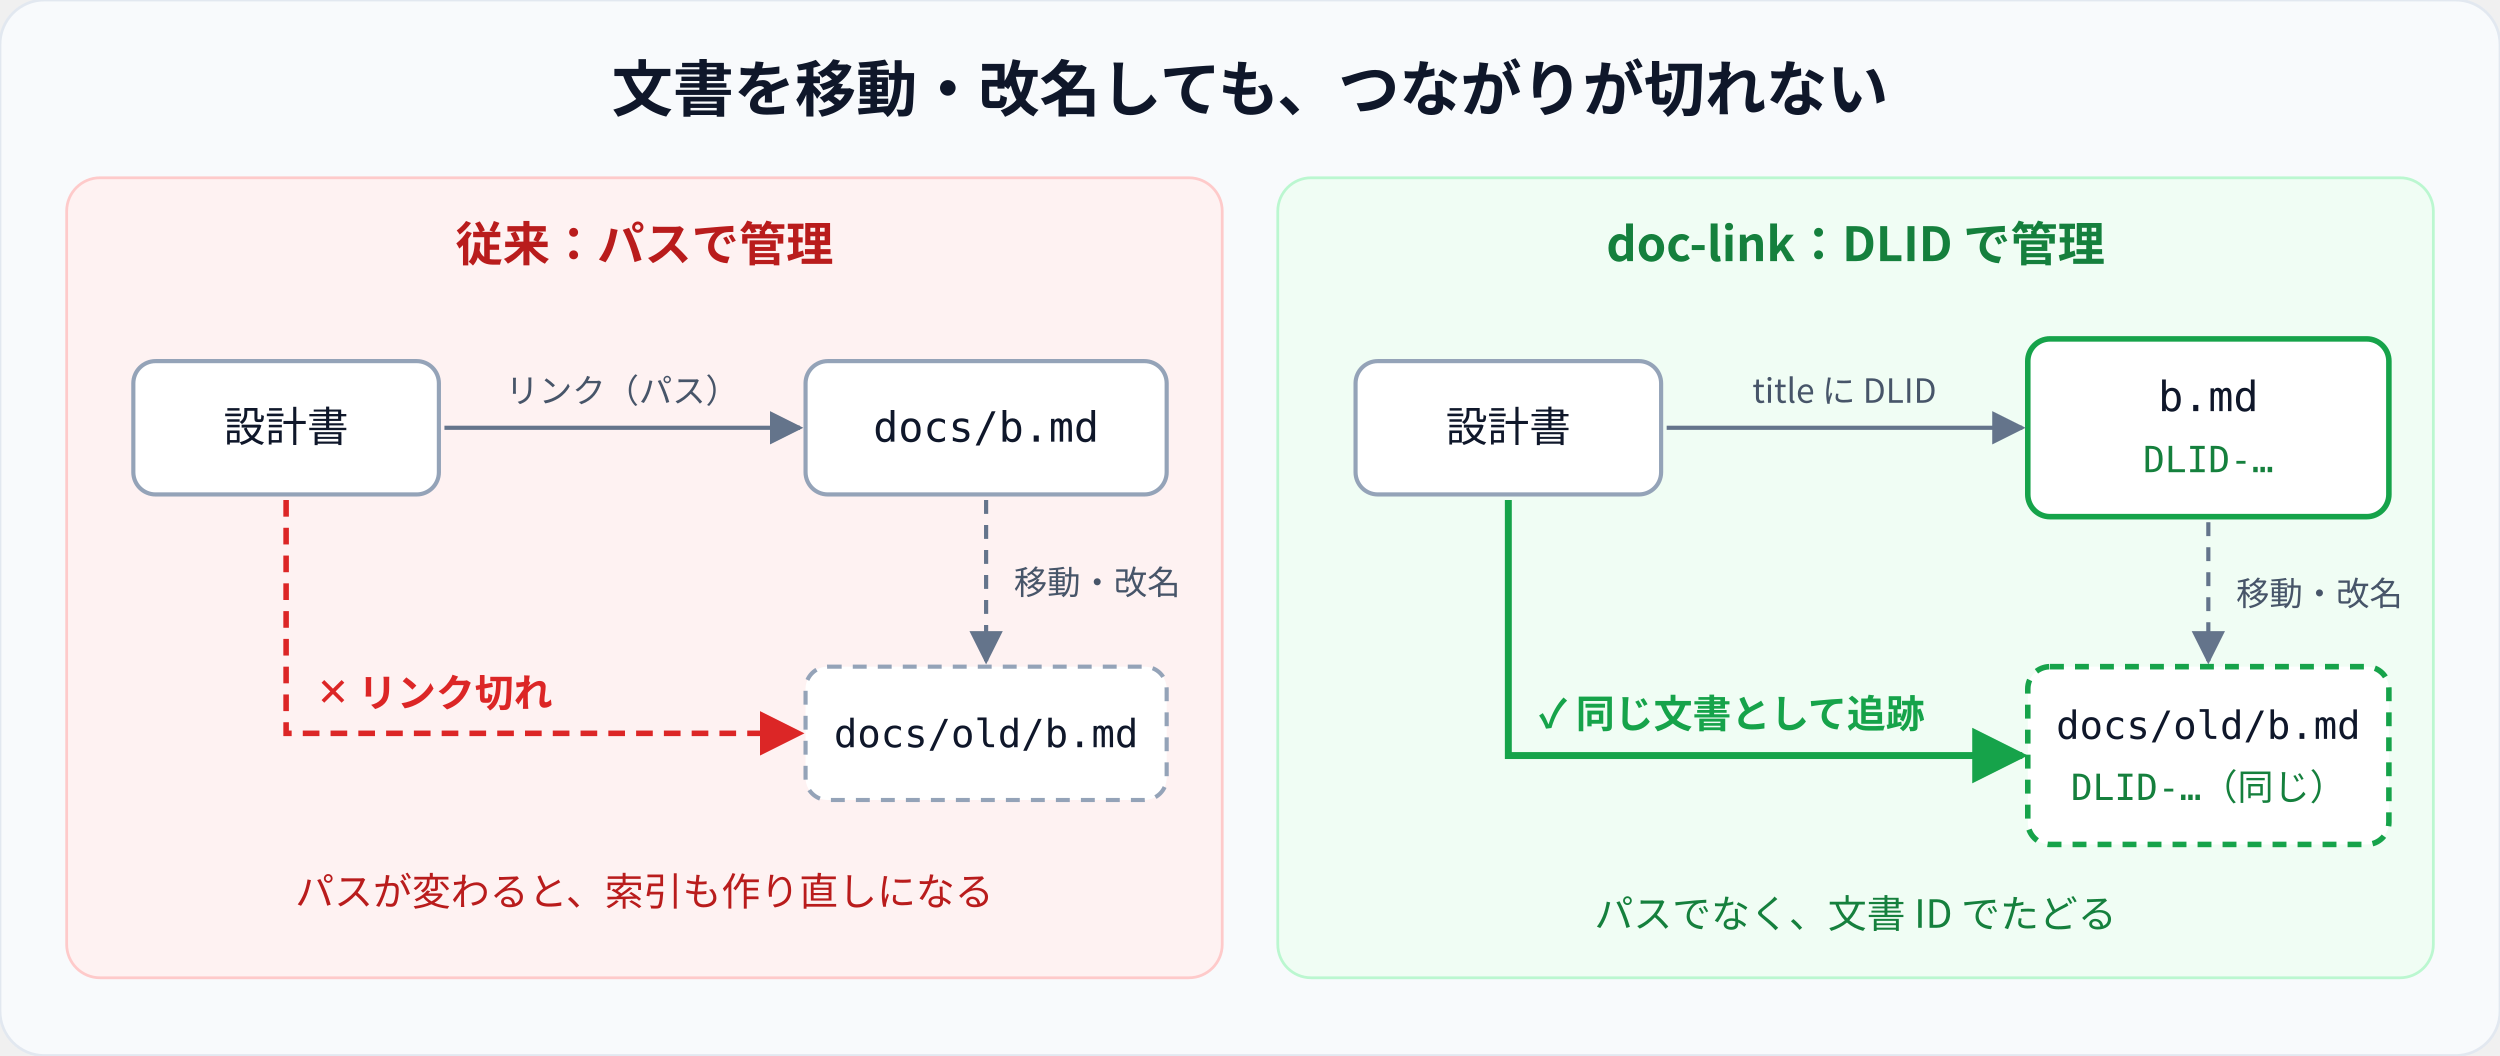
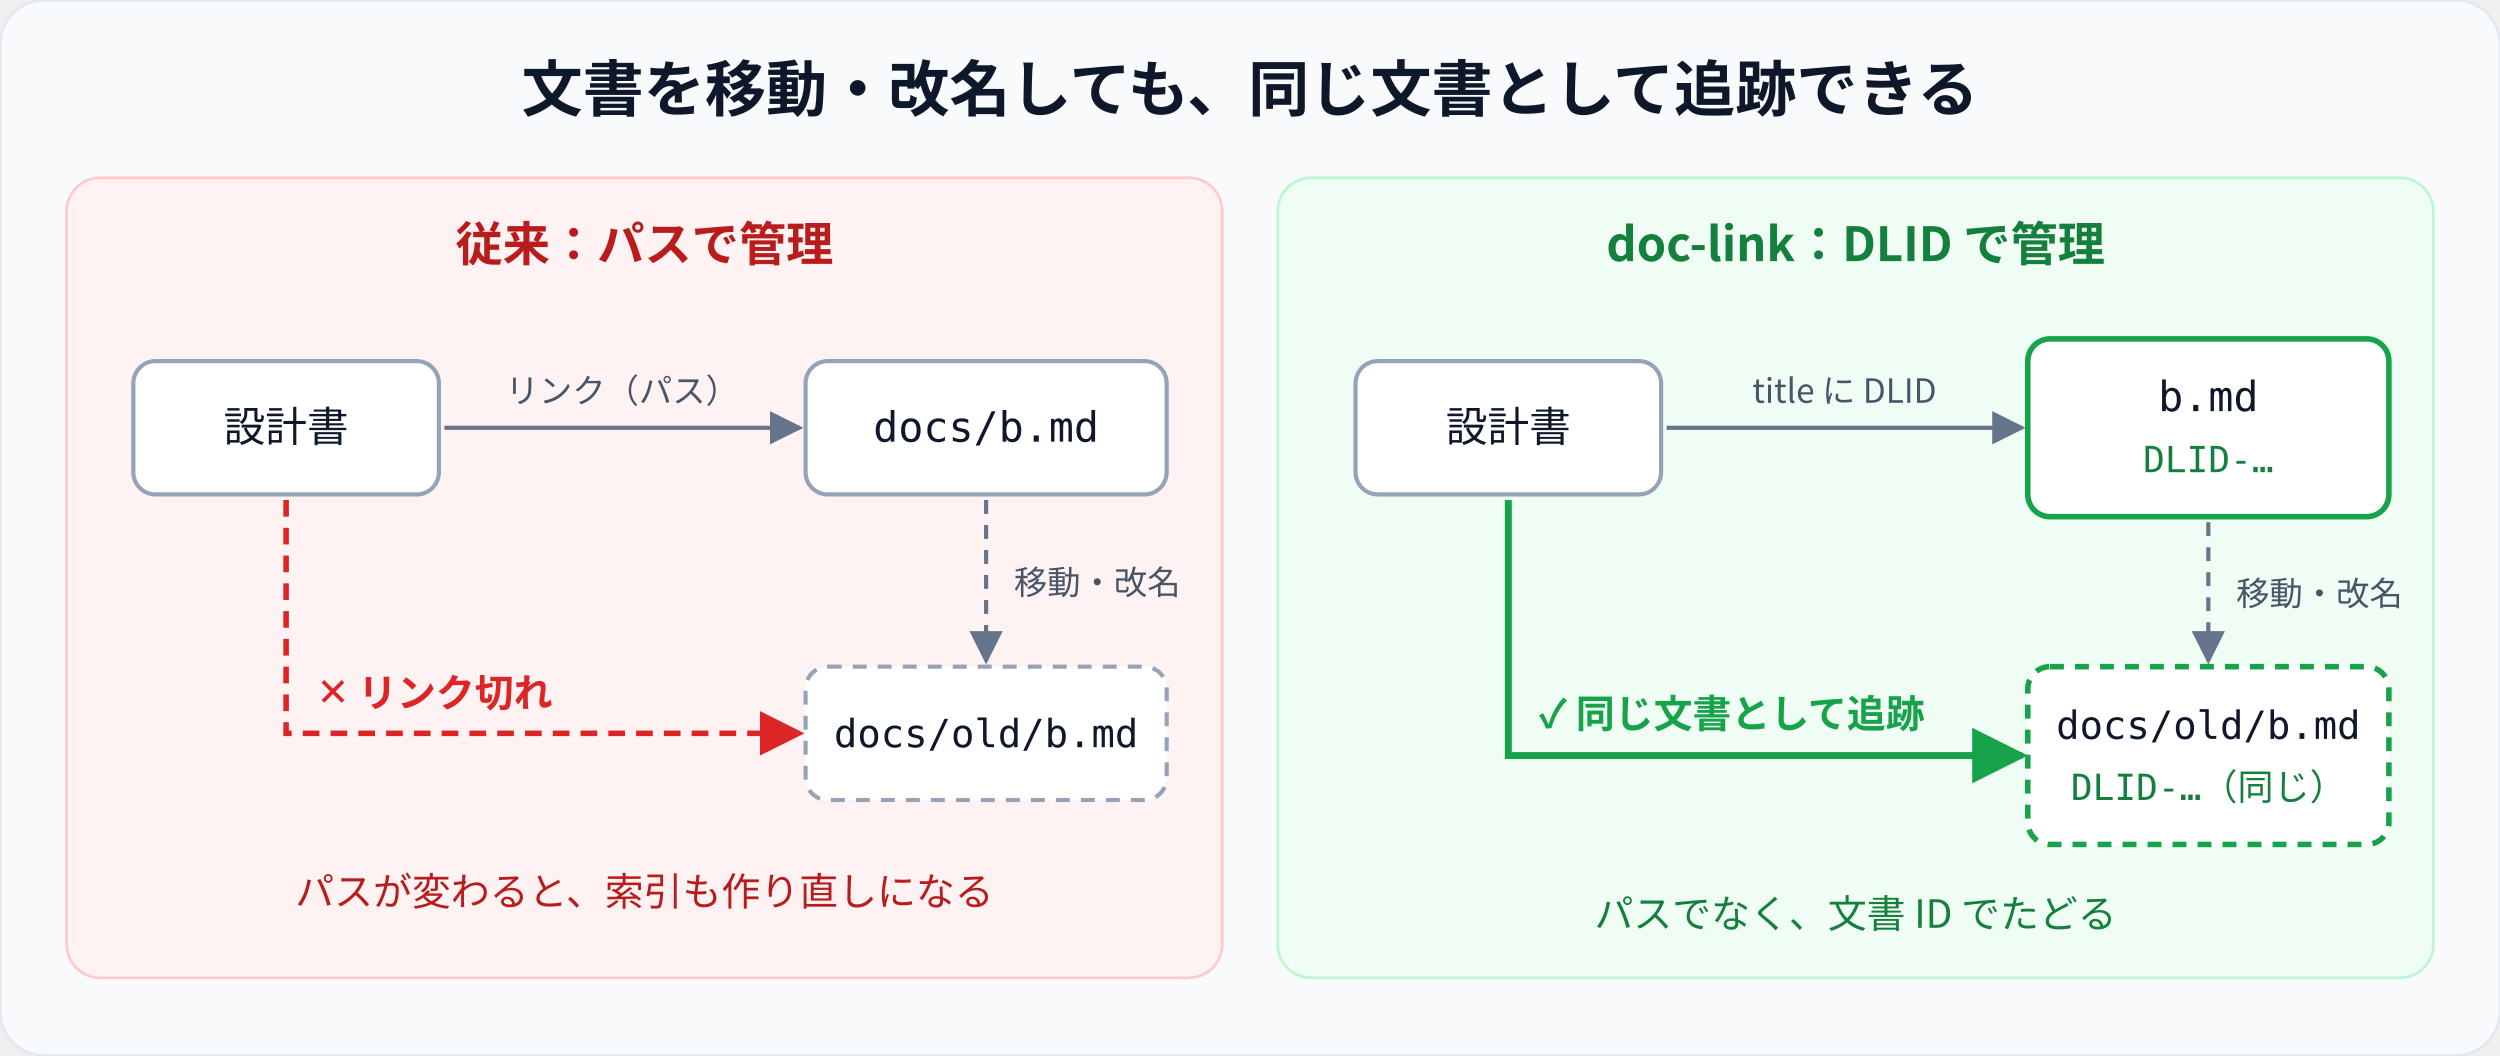
<svg xmlns="http://www.w3.org/2000/svg" viewBox="0 0 900 380" width="900" height="380" font-family="system-ui, -apple-system, 'Hiragino Sans', 'Noto Sans CJK JP', sans-serif">
  <defs>
    <marker id="arrow-gray" viewBox="0 0 10 10" refX="9" refY="5" markerWidth="8" markerHeight="8" orient="auto-start-reverse">
      <path d="M0 0 L10 5 L0 10 z" fill="#64748b" />
    </marker>
    <marker id="arrow-red" viewBox="0 0 10 10" refX="9" refY="5" markerWidth="8" markerHeight="8" orient="auto-start-reverse">
      <path d="M0 0 L10 5 L0 10 z" fill="#dc2626" />
    </marker>
    <marker id="arrow-green" viewBox="0 0 10 10" refX="9" refY="5" markerWidth="8" markerHeight="8" orient="auto-start-reverse">
      <path d="M0 0 L10 5 L0 10 z" fill="#16a34a" />
    </marker>
  </defs>
  <rect x="0" y="0" width="900" height="380" rx="16" fill="#f8fafc" stroke="#e2e8f0" />
-   <text x="450" y="40" text-anchor="middle" font-size="22" font-weight="700" fill="#0f172a">文書を移動・改名しても、つながりが切れない</text>
+   <text x="450" y="40" text-anchor="middle" font-size="22" font-weight="700" fill="#0f172a">文書を移動・改名しても、同じ文書として追跡できる</text>
  <rect x="24" y="64" width="416" height="288" rx="12" fill="#fef2f2" stroke="#fecaca" />
  <text x="232" y="94" text-anchor="middle" font-size="17" font-weight="700" fill="#b91c1c">従来：パスで管理</text>
  <rect x="48" y="130" width="110" height="48" rx="8" fill="#ffffff" stroke="#94a3b8" stroke-width="1.5" />
  <text x="103" y="159" text-anchor="middle" font-size="15" fill="#0f172a">設計書</text>
  <rect x="290" y="130" width="130" height="48" rx="8" fill="#ffffff" stroke="#94a3b8" stroke-width="1.5" />
  <text x="355" y="159" text-anchor="middle" font-size="15" fill="#0f172a" font-family="ui-monospace, SFMono-Regular, Menlo, monospace">docs/b.md</text>
  <line x1="160" y1="154" x2="288" y2="154" stroke="#64748b" stroke-width="1.5" marker-end="url(#arrow-gray)" />
  <text x="224" y="145" text-anchor="middle" font-size="12" fill="#475569">リンク（パス）</text>
  <line x1="355" y1="180" x2="355" y2="238" stroke="#64748b" stroke-width="1.5" stroke-dasharray="5 4" marker-end="url(#arrow-gray)" />
  <text x="365" y="214" font-size="12" fill="#475569">移動・改名</text>
  <rect x="290" y="240" width="130" height="48" rx="8" fill="#ffffff" stroke="#94a3b8" stroke-width="1.5" stroke-dasharray="5 4" />
  <text x="355" y="269" text-anchor="middle" font-size="14" fill="#0f172a" font-family="ui-monospace, SFMono-Regular, Menlo, monospace">docs/old/b.md</text>
  <path d="M103 180 L103 264 L288 264" fill="none" stroke="#dc2626" stroke-width="2" stroke-dasharray="6 4" marker-end="url(#arrow-red)" />
  <text x="114" y="254" font-size="14" font-weight="700" fill="#dc2626">✕ リンク切れ</text>
  <text x="232" y="326" text-anchor="middle" font-size="14" fill="#b91c1c">パスが変わると、索引も作り直しになる</text>
  <rect x="460" y="64" width="416" height="288" rx="12" fill="#f0fdf4" stroke="#bbf7d0" />
  <text x="668" y="94" text-anchor="middle" font-size="17" font-weight="700" fill="#15803d">doc-link：DLID で管理</text>
  <rect x="488" y="130" width="110" height="48" rx="8" fill="#ffffff" stroke="#94a3b8" stroke-width="1.5" />
  <text x="543" y="159" text-anchor="middle" font-size="15" fill="#0f172a">設計書</text>
  <rect x="730" y="122" width="130" height="64" rx="8" fill="#ffffff" stroke="#16a34a" stroke-width="2" />
  <text x="795" y="148" text-anchor="middle" font-size="15" fill="#0f172a" font-family="ui-monospace, SFMono-Regular, Menlo, monospace">b.md</text>
  <text x="795" y="170" text-anchor="middle" font-size="13" fill="#15803d" font-family="ui-monospace, SFMono-Regular, Menlo, monospace">DLID-…</text>
  <line x1="600" y1="154" x2="728" y2="154" stroke="#64748b" stroke-width="1.5" marker-end="url(#arrow-gray)" />
  <text x="664" y="145" text-anchor="middle" font-size="12" fill="#475569">title に DLID</text>
  <line x1="795" y1="188" x2="795" y2="238" stroke="#64748b" stroke-width="1.5" stroke-dasharray="5 4" marker-end="url(#arrow-gray)" />
  <text x="805" y="218" font-size="12" fill="#475569">移動・改名</text>
  <rect x="730" y="240" width="130" height="64" rx="8" fill="#ffffff" stroke="#16a34a" stroke-width="2" stroke-dasharray="5 4" />
  <text x="795" y="266" text-anchor="middle" font-size="14" fill="#0f172a" font-family="ui-monospace, SFMono-Regular, Menlo, monospace">docs/old/b.md</text>
  <text x="795" y="288" text-anchor="middle" font-size="13" fill="#15803d" font-family="ui-monospace, SFMono-Regular, Menlo, monospace">DLID-…（同じ）</text>
  <path d="M543 180 L543 272 L728 272" fill="none" stroke="#16a34a" stroke-width="2.5" marker-end="url(#arrow-green)" />
  <text x="554" y="262" font-size="14" font-weight="700" fill="#16a34a">✓ 同じ文書として追跡</text>
  <text x="668" y="334" text-anchor="middle" font-size="14" fill="#15803d">パスでなく、文書 ID でたどる</text>
</svg>
